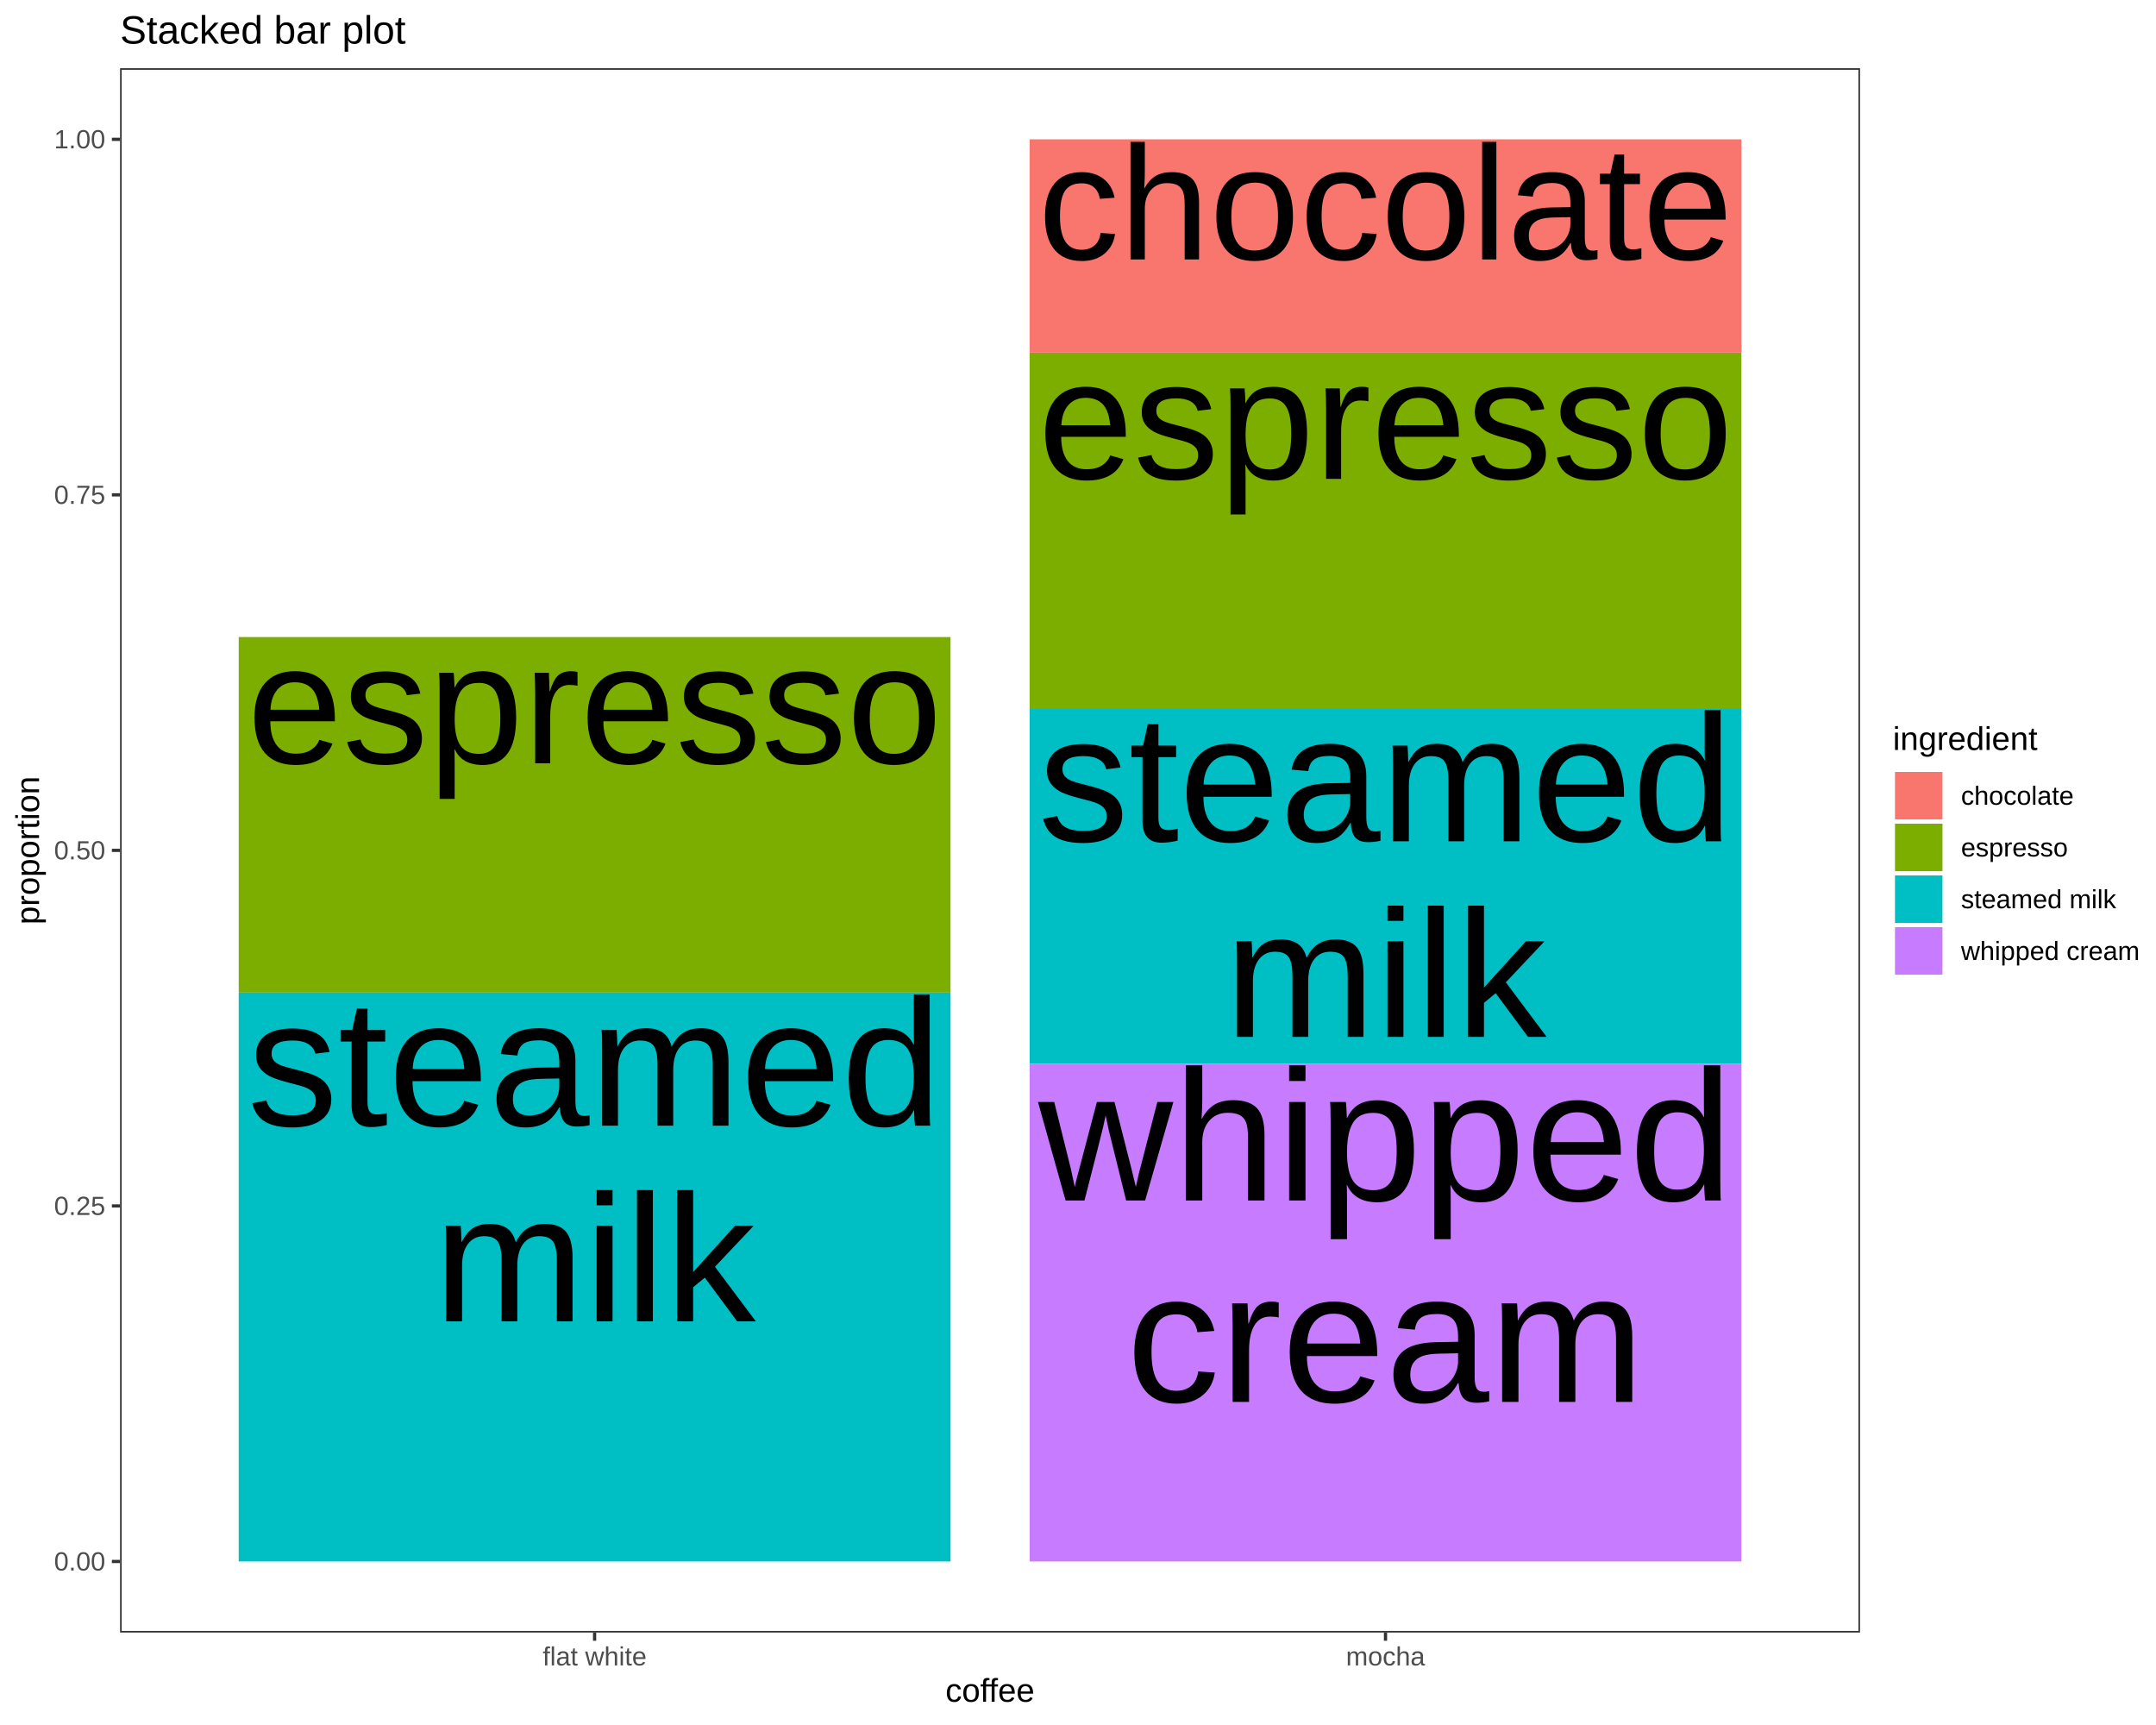
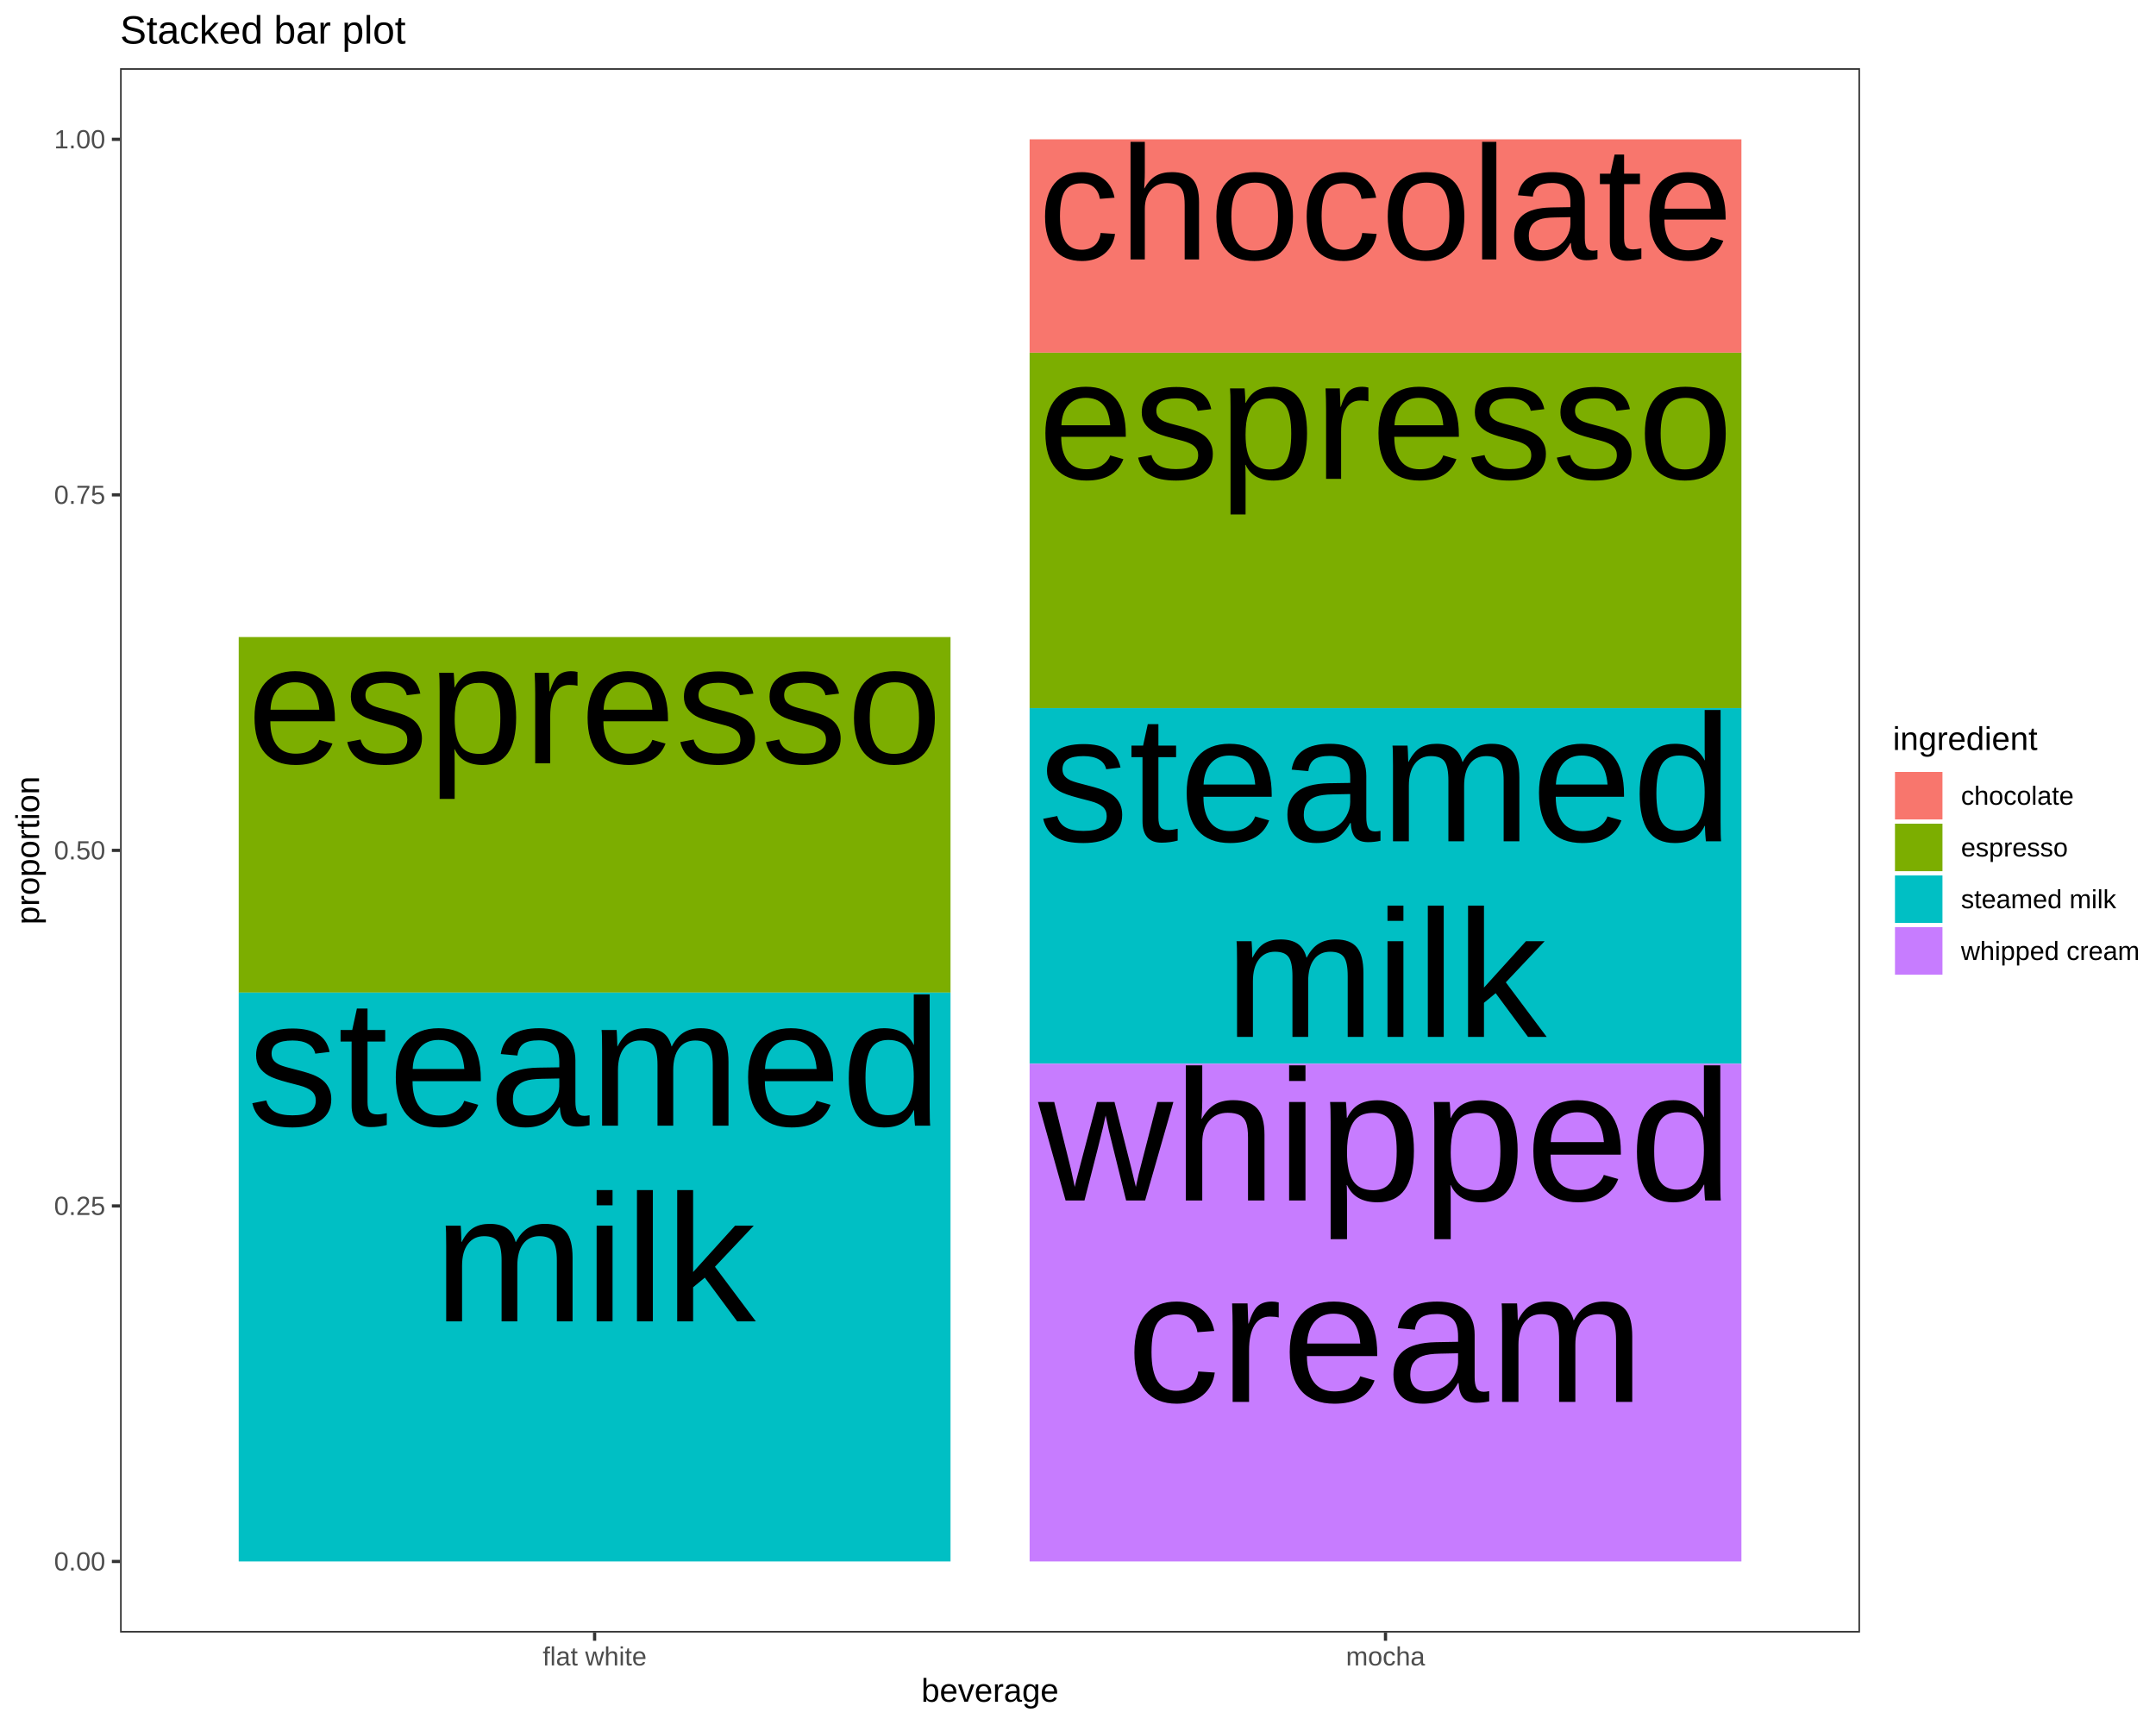
<svg xmlns="http://www.w3.org/2000/svg" viewBox="0 0 720.00 576.00">
  <defs>
    <style type="text/css">
    line, polyline, polygon, path, rect, circle {
      fill: none;
      stroke: #000000;
      stroke-linecap: round;
      stroke-linejoin: round;
      stroke-miterlimit: 10.00;
    }
  </style>
  </defs>
  <rect width="100%" height="100%" style="stroke: none; fill: #FFFFFF;" />
  <rect x="0.00" y="0.00" width="720.00" height="576.00" style="stroke-width: 1.07; stroke: #FFFFFF; fill: #FFFFFF;" />
  <defs>
    <clipPath id="cpNDAuMTB8NjIxLjE2fDU0NS4xM3wyMi43Nw==">
      <rect x="40.10" y="22.77" width="581.06" height="522.36" />
    </clipPath>
  </defs>
  <rect x="40.10" y="22.77" width="581.06" height="522.36" style="stroke-width: 1.07; stroke: none; fill: #FFFFFF;" clip-path="url(#cpNDAuMTB8NjIxLjE2fDU0NS4xM3wyMi43Nw==)" />
  <rect x="343.84" y="117.75" width="237.71" height="118.72" style="stroke-width: 1.07; stroke: none; stroke-linecap: square; stroke-linejoin: miter; fill: #7CAE00;" clip-path="url(#cpNDAuMTB8NjIxLjE2fDU0NS4xM3wyMi43Nw==)" />
  <rect x="343.84" y="46.52" width="237.71" height="71.23" style="stroke-width: 1.07; stroke: none; stroke-linecap: square; stroke-linejoin: miter; fill: #F8766D;" clip-path="url(#cpNDAuMTB8NjIxLjE2fDU0NS4xM3wyMi43Nw==)" />
  <rect x="343.84" y="236.46" width="237.71" height="118.72" style="stroke-width: 1.07; stroke: none; stroke-linecap: square; stroke-linejoin: miter; fill: #00BFC4;" clip-path="url(#cpNDAuMTB8NjIxLjE2fDU0NS4xM3wyMi43Nw==)" />
  <rect x="343.84" y="355.18" width="237.71" height="166.21" style="stroke-width: 1.07; stroke: none; stroke-linecap: square; stroke-linejoin: miter; fill: #C77CFF;" clip-path="url(#cpNDAuMTB8NjIxLjE2fDU0NS4xM3wyMi43Nw==)" />
  <rect x="79.72" y="212.72" width="237.71" height="118.72" style="stroke-width: 1.07; stroke: none; stroke-linecap: square; stroke-linejoin: miter; fill: #7CAE00;" clip-path="url(#cpNDAuMTB8NjIxLjE2fDU0NS4xM3wyMi43Nw==)" />
  <rect x="79.72" y="331.44" width="237.71" height="189.95" style="stroke-width: 1.07; stroke: none; stroke-linecap: square; stroke-linejoin: miter; fill: #00BFC4;" clip-path="url(#cpNDAuMTB8NjIxLjE2fDU0NS4xM3wyMi43Nw==)" />
  <g clip-path="url(#cpNDAuMTB8NjIxLjE2fDU0NS4xM3wyMi43Nw==)">
    <text x="346.69" y="159.91" style="font-size: 57.18px; font-family: Liberation Sans;" textLength="232.00px" lengthAdjust="spacingAndGlyphs">espresso</text>
  </g>
  <g clip-path="url(#cpNDAuMTB8NjIxLjE2fDU0NS4xM3wyMi43Nw==)">
    <text x="346.70" y="86.63" style="font-size: 54.19px; font-family: Liberation Sans;" textLength="231.98px" lengthAdjust="spacingAndGlyphs">chocolate</text>
  </g>
  <g clip-path="url(#cpNDAuMTB8NjIxLjE2fDU0NS4xM3wyMi43Nw==)">
    <text x="346.69" y="280.91" style="font-size: 60.48px; font-family: Liberation Sans;" textLength="232.00px" lengthAdjust="spacingAndGlyphs">steamed</text>
  </g>
  <g clip-path="url(#cpNDAuMTB8NjIxLjE2fDU0NS4xM3wyMi43Nw==)">
    <text x="408.93" y="346.23" style="font-size: 60.48px; font-family: Liberation Sans;" textLength="107.52px" lengthAdjust="spacingAndGlyphs">milk</text>
  </g>
  <g clip-path="url(#cpNDAuMTB8NjIxLjE2fDU0NS4xM3wyMi43Nw==)">
    <text x="346.73" y="400.86" style="font-size: 62.27px; font-family: Liberation Sans;" textLength="231.92px" lengthAdjust="spacingAndGlyphs">whipped</text>
  </g>
  <g clip-path="url(#cpNDAuMTB8NjIxLjE2fDU0NS4xM3wyMi43Nw==)">
    <text x="376.19" y="468.11" style="font-size: 62.27px; font-family: Liberation Sans;" textLength="173.00px" lengthAdjust="spacingAndGlyphs">cream</text>
  </g>
  <g clip-path="url(#cpNDAuMTB8NjIxLjE2fDU0NS4xM3wyMi43Nw==)">
    <text x="82.57" y="254.88" style="font-size: 57.18px; font-family: Liberation Sans;" textLength="232.00px" lengthAdjust="spacingAndGlyphs">espresso</text>
  </g>
  <g clip-path="url(#cpNDAuMTB8NjIxLjE2fDU0NS4xM3wyMi43Nw==)">
    <text x="82.57" y="375.88" style="font-size: 60.48px; font-family: Liberation Sans;" textLength="232.00px" lengthAdjust="spacingAndGlyphs">steamed</text>
  </g>
  <g clip-path="url(#cpNDAuMTB8NjIxLjE2fDU0NS4xM3wyMi43Nw==)">
    <text x="144.82" y="441.21" style="font-size: 60.48px; font-family: Liberation Sans;" textLength="107.52px" lengthAdjust="spacingAndGlyphs">milk</text>
  </g>
  <rect x="40.10" y="22.77" width="581.06" height="522.36" style="stroke-width: 1.07; stroke: #333333;" clip-path="url(#cpNDAuMTB8NjIxLjE2fDU0NS4xM3wyMi43Nw==)" />
  <defs>
    <clipPath id="cpMC4wMHw3MjAuMDB8NTc2LjAwfDAuMDA=">
      <rect x="0.00" y="0.00" width="720.00" height="576.00" />
    </clipPath>
  </defs>
  <g clip-path="url(#cpMC4wMHw3MjAuMDB8NTc2LjAwfDAuMDA=)">
    <text x="18.06" y="524.41" style="font-size: 8.80px; fill: #4D4D4D; font-family: Liberation Sans;" textLength="17.11px" lengthAdjust="spacingAndGlyphs">0.00</text>
  </g>
  <g clip-path="url(#cpMC4wMHw3MjAuMDB8NTc2LjAwfDAuMDA=)">
    <text x="18.06" y="405.69" style="font-size: 8.80px; fill: #4D4D4D; font-family: Liberation Sans;" textLength="17.11px" lengthAdjust="spacingAndGlyphs">0.25</text>
  </g>
  <g clip-path="url(#cpMC4wMHw3MjAuMDB8NTc2LjAwfDAuMDA=)">
    <text x="18.06" y="286.97" style="font-size: 8.80px; fill: #4D4D4D; font-family: Liberation Sans;" textLength="17.11px" lengthAdjust="spacingAndGlyphs">0.50</text>
  </g>
  <g clip-path="url(#cpMC4wMHw3MjAuMDB8NTc2LjAwfDAuMDA=)">
    <text x="18.06" y="168.26" style="font-size: 8.80px; fill: #4D4D4D; font-family: Liberation Sans;" textLength="17.11px" lengthAdjust="spacingAndGlyphs">0.75</text>
  </g>
  <g clip-path="url(#cpMC4wMHw3MjAuMDB8NTc2LjAwfDAuMDA=)">
    <text x="18.06" y="49.54" style="font-size: 8.80px; fill: #4D4D4D; font-family: Liberation Sans;" textLength="17.11px" lengthAdjust="spacingAndGlyphs">1.00</text>
  </g>
  <polyline points="37.36,521.39 40.10,521.39 " style="stroke-width: 1.07; stroke: #333333; stroke-linecap: butt;" clip-path="url(#cpMC4wMHw3MjAuMDB8NTc2LjAwfDAuMDA=)" />
  <polyline points="37.36,402.67 40.10,402.67 " style="stroke-width: 1.07; stroke: #333333; stroke-linecap: butt;" clip-path="url(#cpMC4wMHw3MjAuMDB8NTc2LjAwfDAuMDA=)" />
  <polyline points="37.36,283.95 40.10,283.95 " style="stroke-width: 1.07; stroke: #333333; stroke-linecap: butt;" clip-path="url(#cpMC4wMHw3MjAuMDB8NTc2LjAwfDAuMDA=)" />
  <polyline points="37.36,165.23 40.10,165.23 " style="stroke-width: 1.07; stroke: #333333; stroke-linecap: butt;" clip-path="url(#cpMC4wMHw3MjAuMDB8NTc2LjAwfDAuMDA=)" />
  <polyline points="37.36,46.52 40.10,46.52 " style="stroke-width: 1.07; stroke: #333333; stroke-linecap: butt;" clip-path="url(#cpMC4wMHw3MjAuMDB8NTc2LjAwfDAuMDA=)" />
  <polyline points="198.57,547.87 198.57,545.13 " style="stroke-width: 1.07; stroke: #333333; stroke-linecap: butt;" clip-path="url(#cpMC4wMHw3MjAuMDB8NTc2LjAwfDAuMDA=)" />
  <polyline points="462.69,547.87 462.69,545.13 " style="stroke-width: 1.07; stroke: #333333; stroke-linecap: butt;" clip-path="url(#cpMC4wMHw3MjAuMDB8NTc2LjAwfDAuMDA=)" />
  <g clip-path="url(#cpMC4wMHw3MjAuMDB8NTc2LjAwfDAuMDA=)">
    <text x="181.23" y="556.11" style="font-size: 8.80px; fill: #4D4D4D; font-family: Liberation Sans;" textLength="34.69px" lengthAdjust="spacingAndGlyphs">flat white</text>
  </g>
  <g clip-path="url(#cpMC4wMHw3MjAuMDB8NTc2LjAwfDAuMDA=)">
    <text x="449.49" y="556.11" style="font-size: 8.80px; fill: #4D4D4D; font-family: Liberation Sans;" textLength="26.41px" lengthAdjust="spacingAndGlyphs">mocha</text>
  </g>
  <g clip-path="url(#cpMC4wMHw3MjAuMDB8NTc2LjAwfDAuMDA=)">
-     <text x="315.73" y="568.24" style="font-size: 11.00px; font-family: Liberation Sans;" textLength="29.80px" lengthAdjust="spacingAndGlyphs">coffee</text>
+     <text x="307.68" y="568.24" style="font-size: 11.00px; font-family: Liberation Sans;" textLength="45.91px" lengthAdjust="spacingAndGlyphs">beverage</text>
  </g>
  <g clip-path="url(#cpMC4wMHw3MjAuMDB8NTc2LjAwfDAuMDA=)">
    <text transform="translate(13.04,308.73) rotate(-90)" style="font-size: 11.00px; font-family: Liberation Sans;" textLength="49.56px" lengthAdjust="spacingAndGlyphs">proportion</text>
  </g>
  <rect x="632.12" y="241.73" width="82.40" height="84.44" style="stroke-width: 1.07; stroke: none; fill: #FFFFFF;" clip-path="url(#cpMC4wMHw3MjAuMDB8NTc2LjAwfDAuMDA=)" />
  <g clip-path="url(#cpMC4wMHw3MjAuMDB8NTc2LjAwfDAuMDA=)">
    <text x="632.12" y="250.43" style="font-size: 11.00px; font-family: Liberation Sans;" textLength="48.34px" lengthAdjust="spacingAndGlyphs">ingredient</text>
  </g>
  <rect x="632.12" y="257.05" width="17.28" height="17.28" style="stroke-width: 1.07; stroke: none; fill: #FFFFFF;" clip-path="url(#cpMC4wMHw3MjAuMDB8NTc2LjAwfDAuMDA=)" />
  <rect x="632.83" y="257.76" width="15.86" height="15.86" style="stroke-width: 1.07; stroke: none; stroke-linecap: square; stroke-linejoin: miter; fill: #F8766D;" clip-path="url(#cpMC4wMHw3MjAuMDB8NTc2LjAwfDAuMDA=)" />
  <rect x="632.12" y="274.33" width="17.28" height="17.28" style="stroke-width: 1.07; stroke: none; fill: #FFFFFF;" clip-path="url(#cpMC4wMHw3MjAuMDB8NTc2LjAwfDAuMDA=)" />
  <rect x="632.83" y="275.04" width="15.86" height="15.86" style="stroke-width: 1.07; stroke: none; stroke-linecap: square; stroke-linejoin: miter; fill: #7CAE00;" clip-path="url(#cpMC4wMHw3MjAuMDB8NTc2LjAwfDAuMDA=)" />
  <rect x="632.12" y="291.61" width="17.28" height="17.28" style="stroke-width: 1.07; stroke: none; fill: #FFFFFF;" clip-path="url(#cpMC4wMHw3MjAuMDB8NTc2LjAwfDAuMDA=)" />
  <rect x="632.83" y="292.32" width="15.86" height="15.86" style="stroke-width: 1.07; stroke: none; stroke-linecap: square; stroke-linejoin: miter; fill: #00BFC4;" clip-path="url(#cpMC4wMHw3MjAuMDB8NTc2LjAwfDAuMDA=)" />
  <rect x="632.12" y="308.89" width="17.28" height="17.28" style="stroke-width: 1.07; stroke: none; fill: #FFFFFF;" clip-path="url(#cpMC4wMHw3MjAuMDB8NTc2LjAwfDAuMDA=)" />
  <rect x="632.83" y="309.60" width="15.86" height="15.86" style="stroke-width: 1.07; stroke: none; stroke-linecap: square; stroke-linejoin: miter; fill: #C77CFF;" clip-path="url(#cpMC4wMHw3MjAuMDB8NTc2LjAwfDAuMDA=)" />
  <g clip-path="url(#cpMC4wMHw3MjAuMDB8NTc2LjAwfDAuMDA=)">
    <text x="654.88" y="268.72" style="font-size: 8.80px; font-family: Liberation Sans;" textLength="37.66px" lengthAdjust="spacingAndGlyphs">chocolate</text>
  </g>
  <g clip-path="url(#cpMC4wMHw3MjAuMDB8NTc2LjAwfDAuMDA=)">
    <text x="654.88" y="286.00" style="font-size: 8.80px; font-family: Liberation Sans;" textLength="35.70px" lengthAdjust="spacingAndGlyphs">espresso</text>
  </g>
  <g clip-path="url(#cpMC4wMHw3MjAuMDB8NTc2LjAwfDAuMDA=)">
    <text x="654.88" y="303.28" style="font-size: 8.80px; font-family: Liberation Sans;" textLength="51.81px" lengthAdjust="spacingAndGlyphs">steamed milk</text>
  </g>
  <g clip-path="url(#cpMC4wMHw3MjAuMDB8NTc2LjAwfDAuMDA=)">
    <text x="654.88" y="320.56" style="font-size: 8.80px; font-family: Liberation Sans;" textLength="59.64px" lengthAdjust="spacingAndGlyphs">whipped cream</text>
  </g>
  <g clip-path="url(#cpMC4wMHw3MjAuMDB8NTc2LjAwfDAuMDA=)">
    <text x="40.10" y="14.56" style="font-size: 13.20px; font-family: Liberation Sans;" textLength="95.23px" lengthAdjust="spacingAndGlyphs">Stacked bar plot</text>
  </g>
</svg>
